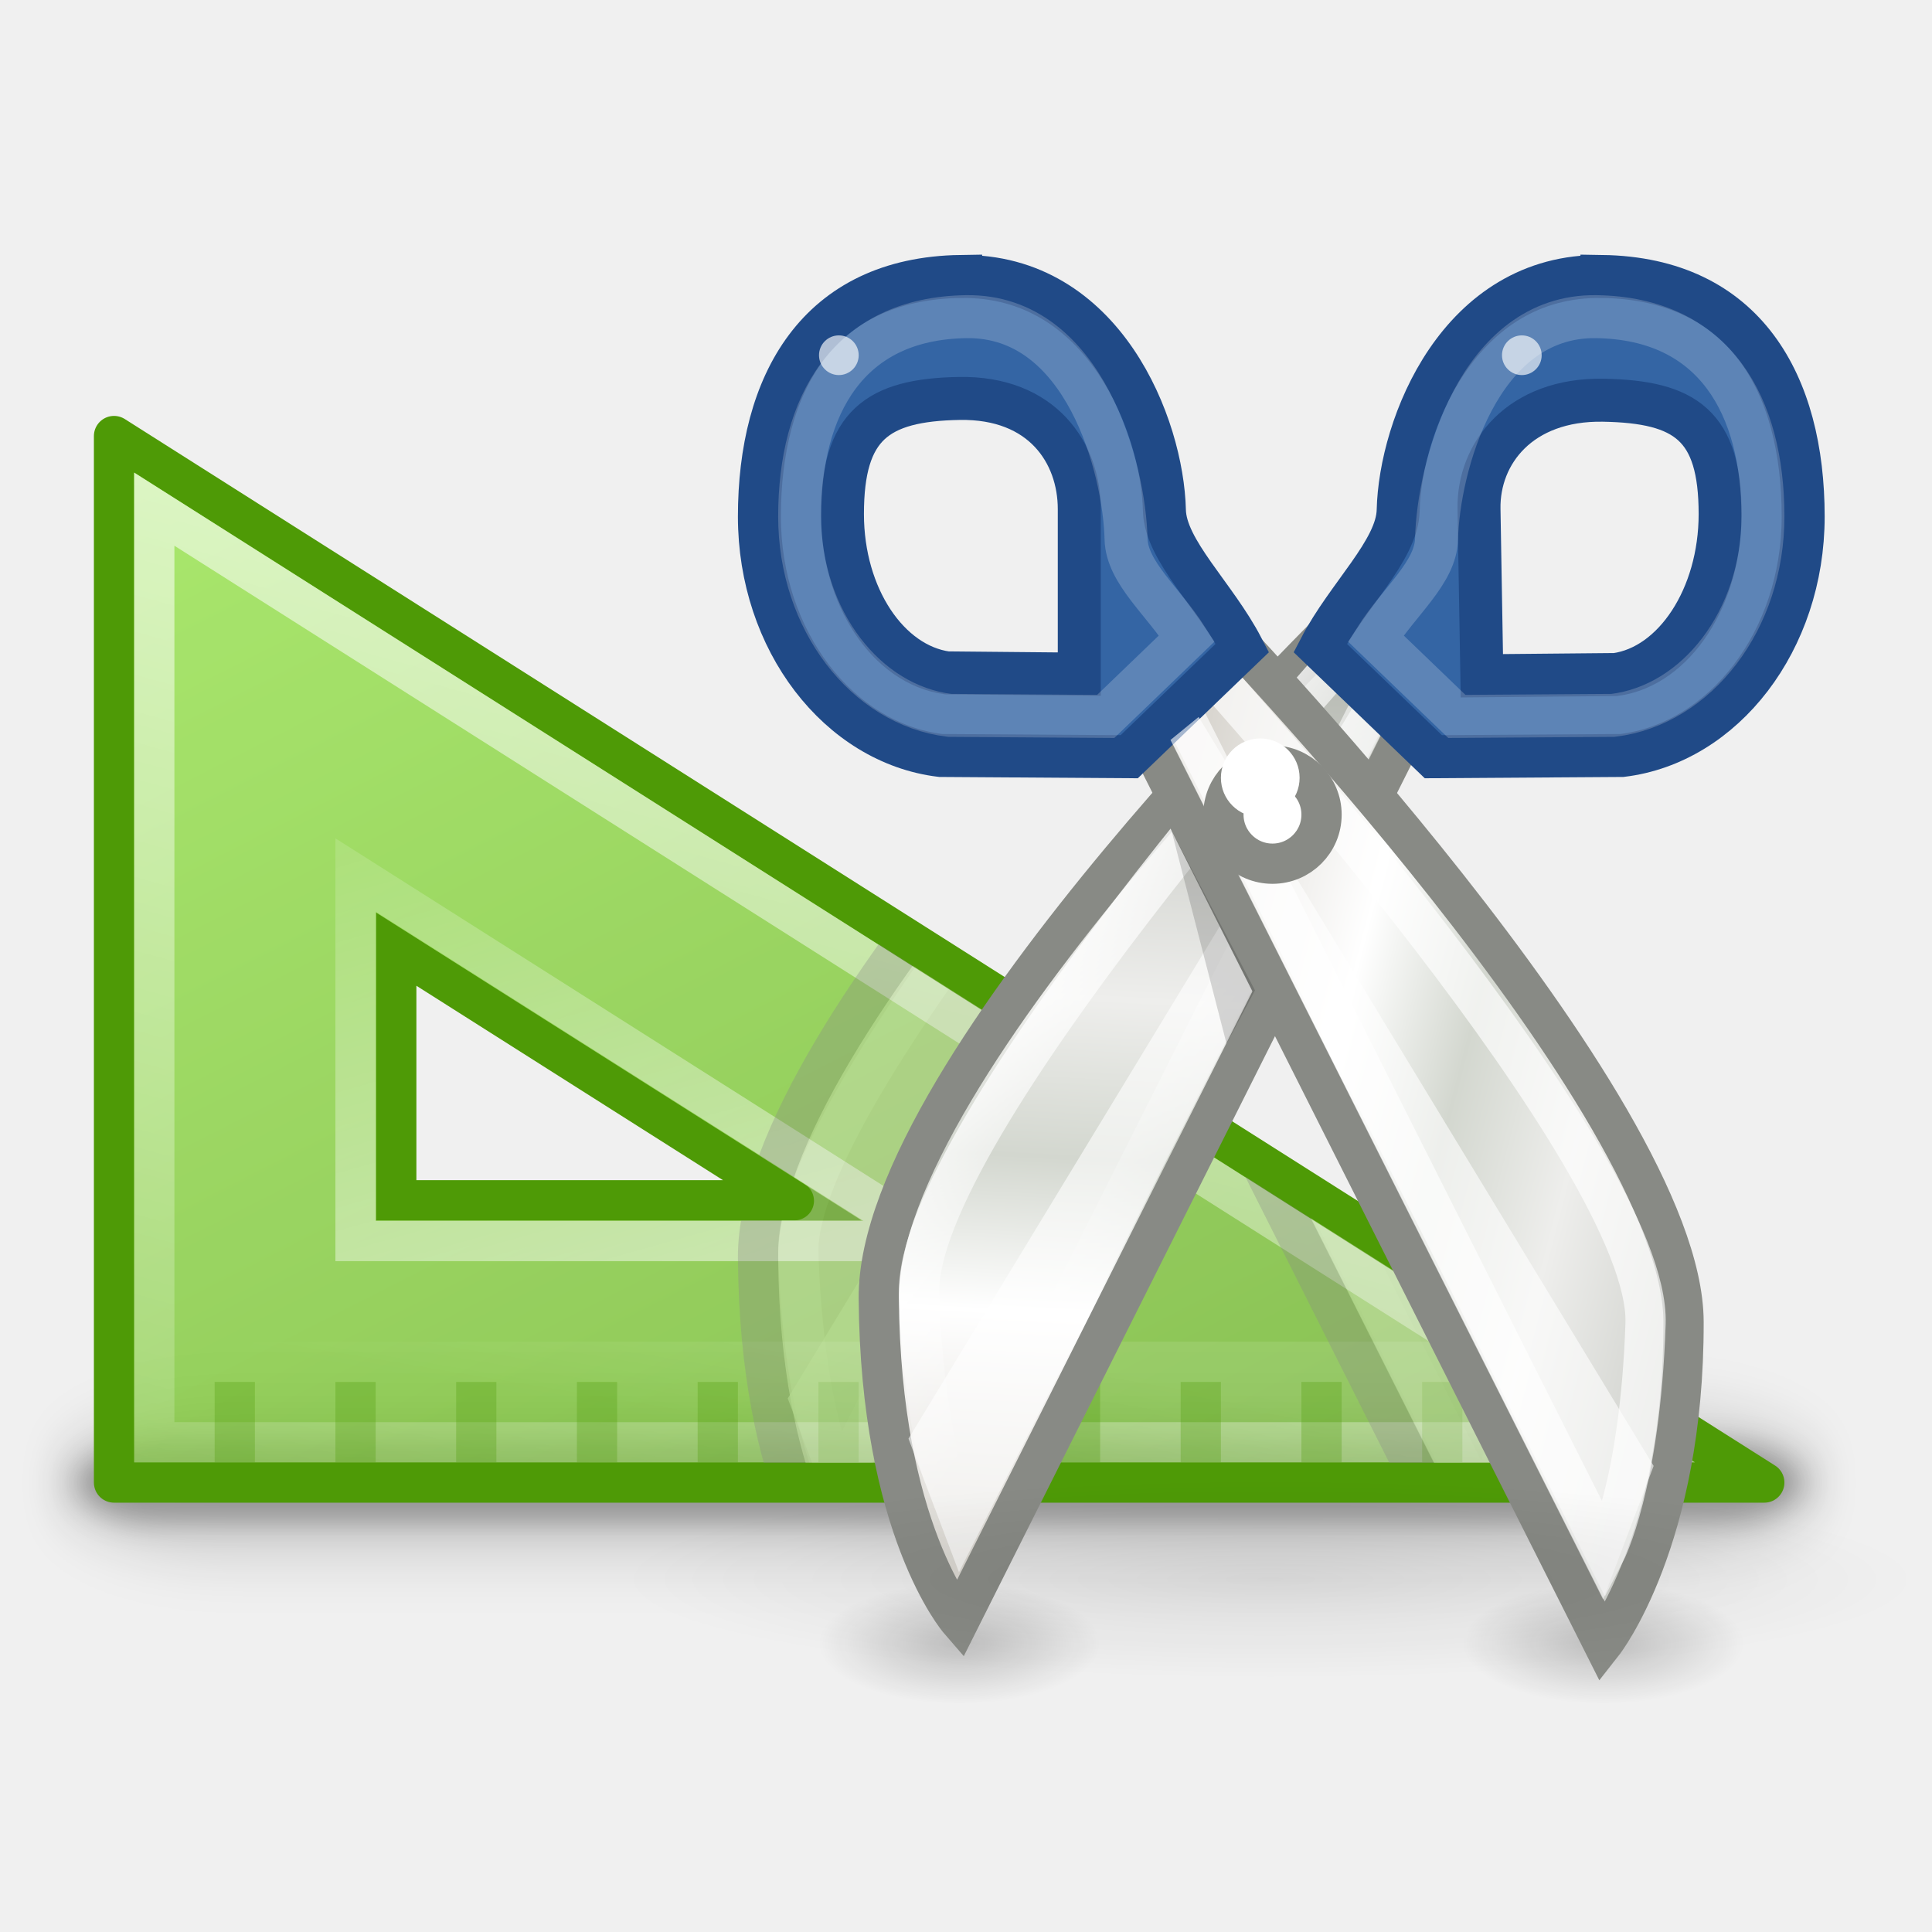
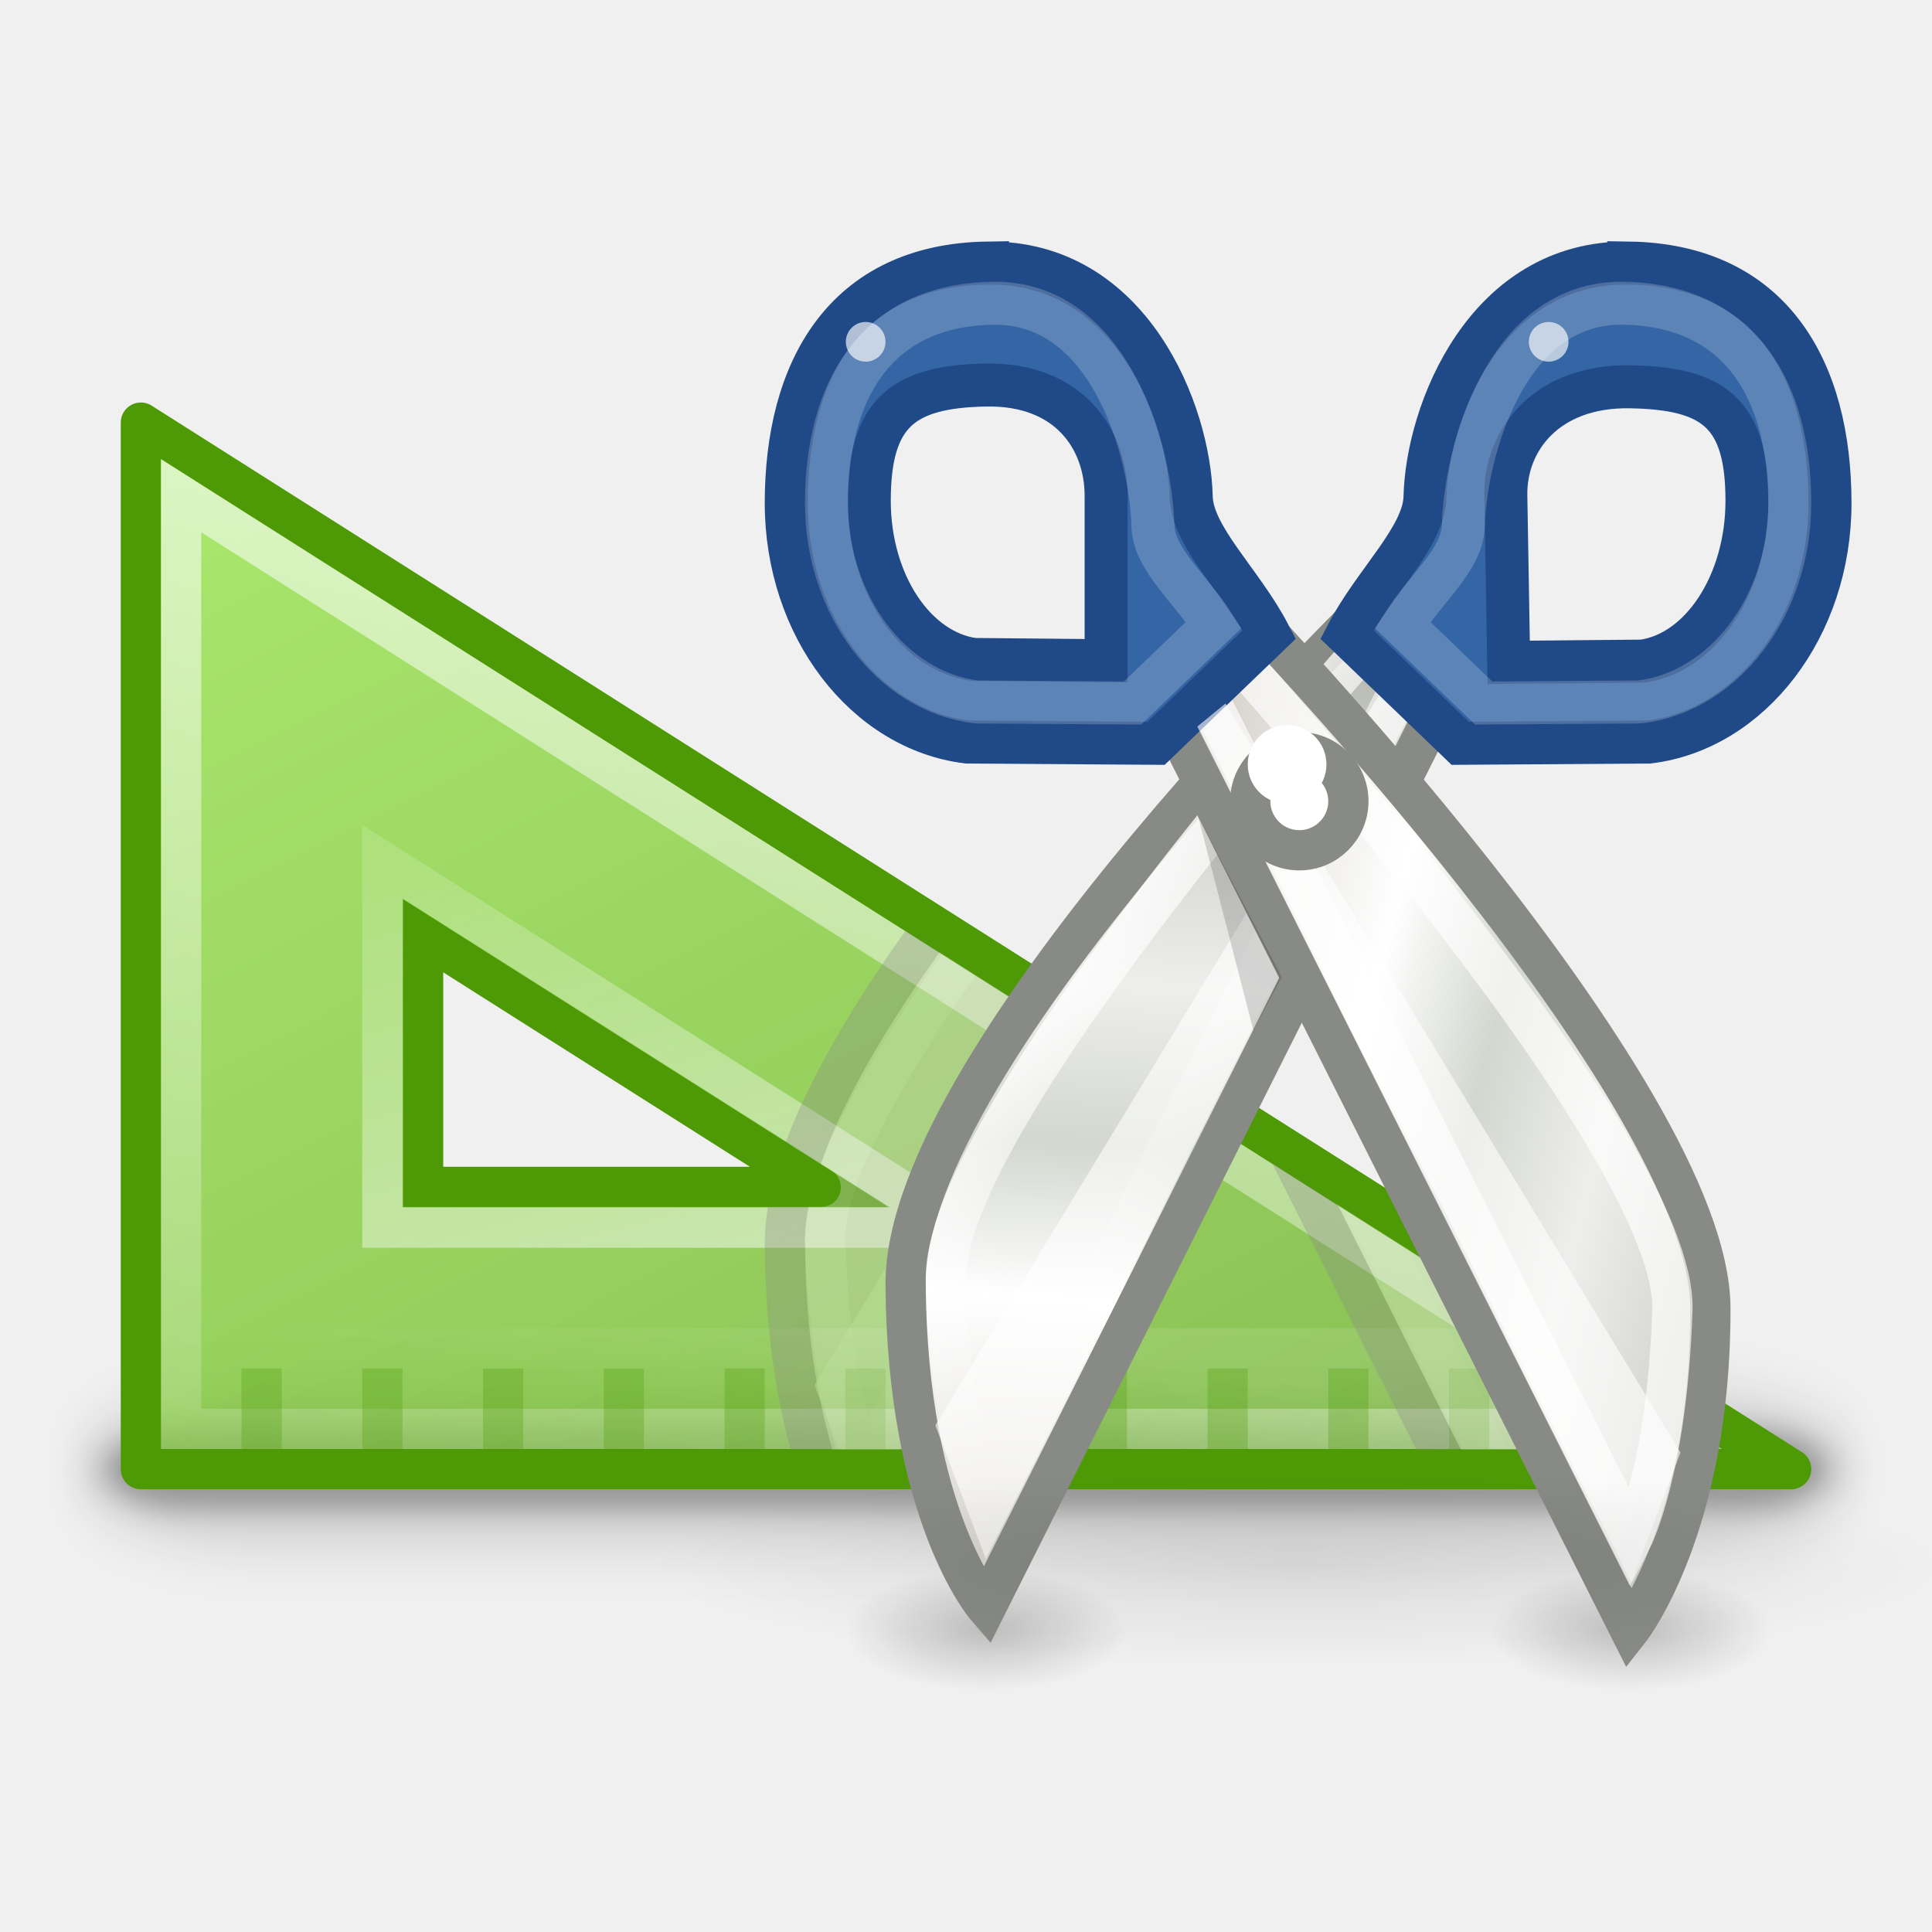
<svg xmlns="http://www.w3.org/2000/svg" xmlns:xlink="http://www.w3.org/1999/xlink" width="48" height="48" viewBox="0 0 48 48" version="1.1" id="svg1">
  <defs id="defs1">
-     <radialGradient r="2.607" fy="93.481" fx="321.689" cy="93.481" cx="321.689" gradientTransform="matrix(1.342305,0,0,0.5752736,-391.9718,-12.94362)" gradientUnits="userSpaceOnUse" id="radialGradient4238" xlink:href="#linearGradient4213-2" />
+     <radialGradient r="2.607" fy="93.481" fx="321.689" cy="93.481" cx="321.689" gradientTransform="matrix(1.342305,0,0,0.5752736,-391.3051,-13.27695)" gradientUnits="userSpaceOnUse" id="radialGradient4238" xlink:href="#linearGradient4213-2" />
    <linearGradient id="linearGradient4213-2">
      <stop style="stop-color:#000000;stop-opacity:1;" offset="0" id="stop4215-9" />
      <stop style="stop-color:#000000;stop-opacity:0;" offset="1" id="stop4217-8" />
    </linearGradient>
-     <radialGradient xlink:href="#linearGradient4213-2" id="radialGradient4219" cx="321.689" cy="93.481" fx="321.689" fy="93.481" r="2.607" gradientTransform="matrix(1.342305,0,0,0.5752736,-407.9719,-12.94362)" gradientUnits="userSpaceOnUse" />
+     <radialGradient xlink:href="#linearGradient4213-2" id="radialGradient4219" cx="321.689" cy="93.481" fx="321.689" fy="93.481" r="2.607" gradientTransform="matrix(1.342305,0,0,0.5752736,-407.3052,-13.27695)" gradientUnits="userSpaceOnUse" />
    <filter color-interpolation-filters="sRGB" id="filter4179-8" x="-0.019" width="1.037" y="-0.409" height="1.817">
      <feGaussianBlur stdDeviation="0.341" id="feGaussianBlur4181-3" />
    </filter>
    <filter id="filter4179" x="-0.019" width="1.037" y="-0.409" height="1.817">
      <feGaussianBlur stdDeviation="0.341" id="feGaussianBlur4181" />
    </filter>
    <linearGradient xlink:href="#linearGradient12862" id="linearGradient13079" gradientUnits="userSpaceOnUse" x1="1533.74" y1="1009.605" x2="1511.76" y2="966.396" />
    <linearGradient id="linearGradient12862">
      <stop style="stop-color:#4e9a06;stop-opacity:1;" offset="0" id="stop12864" />
      <stop style="stop-color:#8ae234;stop-opacity:1" offset="1" id="stop12866" />
    </linearGradient>
    <linearGradient xlink:href="#linearGradient12910" id="linearGradient13075" gradientUnits="userSpaceOnUse" x1="1527" y1="990" x2="1526.5" y2="992.995" />
    <linearGradient id="linearGradient12910">
      <stop style="stop-color:#ffffff;stop-opacity:1;" offset="0" id="stop12912" />
      <stop style="stop-color:#ffffff;stop-opacity:0;" offset="1" id="stop12914" />
    </linearGradient>
    <linearGradient xlink:href="#linearGradient12910" id="linearGradient13073" gradientUnits="userSpaceOnUse" x1="1542" y1="971.941" x2="1532" y2="1008" />
    <linearGradient xlink:href="#linearGradient12910" id="linearGradient13071" gradientUnits="userSpaceOnUse" x1="1519" y1="989.062" x2="1514.25" y2="972.125" />
    <clipPath clipPathUnits="userSpaceOnUse" id="clipPath4143">
      <path style="display:inline;fill:url(#linearGradient4147);fill-opacity:1;stroke:none;enable-background:new" id="path4145" d="m 300.986,65.383 v 24.631 h 38.84 z m 6.279,11.41 a 0.486,0.486 0 0 1 0.494,0.016 l 9.906,6.281 a 0.486,0.486 0 0 1 -0.26,0.896 H 307.5 A 0.486,0.486 0 0 1 307.014,83.5 v -6.281 a 0.486,0.486 0 0 1 0.252,-0.426 z" transform="translate(1.000005,-40)" />
    </clipPath>
    <linearGradient xlink:href="#linearGradient12862" id="linearGradient4147" gradientUnits="userSpaceOnUse" gradientTransform="translate(-1206,-903)" x1="1533.74" y1="1009.605" x2="1509.51" y2="959.396" />
    <linearGradient xlink:href="#linearGradient4297" id="linearGradient4303" x1="294.153" y1="51.732" x2="295.322" y2="29.649" gradientUnits="userSpaceOnUse" gradientTransform="translate(30)" />
    <linearGradient id="linearGradient4297">
      <stop style="stop-color:#d9d6d0;stop-opacity:1;" offset="0" id="stop4299" />
      <stop id="stop4309" offset="0.285" style="stop-color:#ffffff;stop-opacity:1" />
      <stop id="stop4305" offset="0.46" style="stop-color:#d3d7cf;stop-opacity:1" />
      <stop style="stop-color:#eeeeec;stop-opacity:1" offset="0.641" id="stop4307" />
      <stop style="stop-color:#babdb6;stop-opacity:1" offset="1" id="stop4301" />
    </linearGradient>
    <linearGradient xlink:href="#linearGradient12910" id="linearGradient4333" x1="318.25" y1="39.367" x2="323.698" y2="43.617" gradientUnits="userSpaceOnUse" />
    <linearGradient xlink:href="#linearGradient4297" id="linearGradient4341" x1="323.065" y1="40.708" x2="340.38" y2="45.216" gradientUnits="userSpaceOnUse" />
-     <radialGradient r="2.607" fy="93.481" fx="321.689" cy="93.481" cx="321.689" gradientTransform="matrix(6.203304,0,0,0.9469504,-1963.968,-49.28233)" gradientUnits="userSpaceOnUse" id="radialGradient4276" xlink:href="#linearGradient4213-2" />
+     <radialGradient r="2.607" fy="93.481" fx="321.689" cy="93.481" cx="321.689" gradientTransform="matrix(6.203304,0,0,0.9469504,-1963.302,-49.61566)" gradientUnits="userSpaceOnUse" id="radialGradient4276" xlink:href="#linearGradient4213-2" />
  </defs>
  <g id="layer1">
-     <ellipse style="color:#000000;display:inline;overflow:visible;visibility:visible;opacity:0.2;fill:url(#radialGradient4238);fill-opacity:1;fill-rule:nonzero;stroke:none;stroke-width:1.029;marker:none;enable-background:new" id="path4211-0" cx="39.833" cy="40.833" rx="3.5" ry="1.5" />
-     <ellipse style="color:#000000;display:inline;overflow:visible;visibility:visible;opacity:0.2;fill:url(#radialGradient4219);fill-opacity:1;fill-rule:nonzero;stroke:none;stroke-width:1.029;marker:none;enable-background:new" id="path4211" cx="23.833" cy="40.833" rx="3.5" ry="1.5" />
-     <rect style="color:#000000;display:inline;overflow:visible;visibility:visible;opacity:0.126;fill:#000000;fill-opacity:1;fill-rule:nonzero;stroke:none;stroke-width:1;marker:none;filter:url(#filter4179-8);enable-background:new" id="rect4149-7" width="44" height="2" x="299" y="89.5" rx="4.65" ry="1" transform="matrix(1.008002,0,0,1.925822,-300.2355,-137.4535)" />
-     <rect style="color:#000000;display:inline;overflow:visible;visibility:visible;opacity:0.284;fill:#000000;fill-opacity:1;fill-rule:nonzero;stroke:none;stroke-width:1;marker:none;filter:url(#filter4179);enable-background:new" id="rect4149" width="44" height="2" x="299" y="89.5" rx="2.057" ry="1" transform="matrix(0.972155,0,0,1,-288.7284,-53.66668)" />
-     <g style="display:inline;enable-background:new" id="g13083" transform="translate(-1503.667,-956.6667)">
+     <ellipse style="color:#000000;display:inline;overflow:visible;visibility:visible;opacity:0.2;fill:url(#radialGradient4238);fill-opacity:1;fill-rule:nonzero;stroke:none;stroke-width:1.029;marker:none;enable-background:new" id="path4211-0" cx="40.5" cy="40.5" rx="3.5" ry="1.5" />
+     <ellipse style="color:#000000;display:inline;overflow:visible;visibility:visible;opacity:0.2;fill:url(#radialGradient4219);fill-opacity:1;fill-rule:nonzero;stroke:none;stroke-width:1.029;marker:none;enable-background:new" id="path4211" cx="24.5" cy="40.5" rx="3.5" ry="1.5" />
+     <rect style="color:#000000;display:inline;overflow:visible;visibility:visible;opacity:0.126;fill:#000000;fill-opacity:1;fill-rule:nonzero;stroke:none;stroke-width:1;marker:none;filter:url(#filter4179-8);enable-background:new" id="rect4149-7" width="44" height="2" x="299" y="89.5" rx="4.65" ry="1" transform="matrix(1.008002,0,0,1.925822,-299.5688,-137.7868)" />
+     <rect style="color:#000000;display:inline;overflow:visible;visibility:visible;opacity:0.284;fill:#000000;fill-opacity:1;fill-rule:nonzero;stroke:none;stroke-width:1;marker:none;filter:url(#filter4179);enable-background:new" id="rect4149" width="44" height="2" x="299" y="89.5" rx="2.057" ry="1" transform="matrix(0.972155,0,0,1,-288.0617,-54.00001)" />
+     <g style="display:inline;enable-background:new" id="g13083" transform="translate(-1503,-957)">
      <path id="path12857" d="m 1506.5,967.5 v 26 h 41 z m 7,12.719 9.906,6.281 H 1513.5 Z" style="display:inline;opacity:0.7;fill:url(#linearGradient13079);fill-opacity:1;stroke:none" />
      <path id="rect12907" d="m 1510,990 h 32 l 4,2.994 h -39 z" style="opacity:0.1;fill:url(#linearGradient13075);fill-opacity:1;stroke:none" />
      <path id="path12849" d="m 1506.5,967.5 v 26 h 41 z" style="display:inline;fill:none;stroke:#4e9a06;stroke-width:1;stroke-linecap:butt;stroke-linejoin:round;stroke-miterlimit:4;stroke-opacity:1" />
      <path d="m 1513.512,980.248 v 6.24 h 9.84 z" id="path12855" style="display:inline;fill:none;stroke:#4e9a06;stroke-width:1;stroke-linecap:butt;stroke-linejoin:miter;stroke-miterlimit:4;stroke-opacity:1" />
      <path d="M 1507.5,969.316 V 992.5 h 36.557 z" id="path12872" style="display:inline;opacity:0.7;fill:none;stroke:url(#linearGradient13073);stroke-width:1;stroke-linecap:butt;stroke-linejoin:miter;stroke-miterlimit:4;stroke-opacity:1" />
      <path d="M 1512.5,978.404 V 987.5 h 14.342 z" id="path12887" style="display:inline;opacity:0.5;fill:none;stroke:url(#linearGradient13071);stroke-width:1;stroke-linecap:butt;stroke-linejoin:miter;stroke-miterlimit:4;stroke-opacity:1" />
      <g transform="translate(0,1)" style="opacity:0.3;fill:#4e9a06" id="g12932" />
      <g style="opacity:0.3;fill:#4e9a06" id="g12974">
        <rect style="fill:#4e9a06;fill-opacity:1;stroke:none" id="rect12943" width="2" height="1" x="991" y="-1510" transform="rotate(90)" />
        <rect style="display:inline;fill:#4e9a06;fill-opacity:1;stroke:none" id="rect12945" width="2" height="1" x="991" y="-1513" transform="rotate(90)" />
        <rect style="display:inline;fill:#4e9a06;fill-opacity:1;stroke:none" id="rect12947" width="2" height="1" x="991" y="-1516" transform="rotate(90)" />
        <rect style="display:inline;fill:#4e9a06;fill-opacity:1;stroke:none" id="rect12949" width="2" height="1" x="991" y="-1519" transform="rotate(90)" />
        <rect style="display:inline;fill:#4e9a06;fill-opacity:1;stroke:none" id="rect12951" width="2" height="1" x="991" y="-1522" transform="rotate(90)" />
        <rect style="display:inline;fill:#4e9a06;fill-opacity:1;stroke:none" id="rect12953" width="2" height="1" x="991" y="-1525" transform="rotate(90)" />
        <rect style="display:inline;fill:#4e9a06;fill-opacity:1;stroke:none" id="rect12955" width="2" height="1" x="991" y="-1528" transform="rotate(90)" />
        <rect style="display:inline;fill:#4e9a06;fill-opacity:1;stroke:none" id="rect12964" width="2" height="1" x="991" y="-1531" transform="rotate(90)" />
        <rect style="display:inline;fill:#4e9a06;fill-opacity:1;stroke:none" id="rect12966" width="2" height="1" x="991" y="-1534" transform="rotate(90)" />
        <rect style="display:inline;fill:#4e9a06;fill-opacity:1;stroke:none" id="rect12968" width="2" height="1" x="991" y="-1537" transform="rotate(90)" />
        <rect style="display:inline;fill:#4e9a06;fill-opacity:1;stroke:none" id="rect12970" width="2" height="1" x="991" y="-1540" transform="rotate(90)" />
        <rect style="display:inline;fill:#4e9a06;fill-opacity:1;stroke:none" id="rect12972" width="2" height="1" x="991" y="-1543" transform="rotate(90)" />
      </g>
    </g>
-     <g style="display:inline;opacity:0.33;enable-background:new" id="g3139-5" transform="translate(-298.6667,-13.66668)" clip-path="url(#clipPath4143)">
+     <g style="display:inline;opacity:0.33;enable-background:new" id="g3139-5" transform="translate(-298,-14.00001)" clip-path="url(#clipPath4143)">
      <path d="M 319.555,50.141 331.161,30.646 320.412,52 Z" id="path10844-9" style="opacity:0.6;fill:#ffffff;fill-opacity:1;fill-rule:evenodd;stroke:none" />
      <path d="m 319.5,52.921 c 0,0 -1.961,-2.263 -2,-8.002 -0.039,-5.79 12.045,-17.379 12.045,-17.379 l 1.883,1.617 z" id="path10784-1" style="fill:#d9d6d0;fill-opacity:1;fill-rule:evenodd;stroke:#888a85;stroke-width:1px;stroke-linecap:butt;stroke-linejoin:miter;stroke-opacity:1" />
      <path d="m 319.502,50.5 c 0,0 -0.868,-1.665 -1.001,-5.683 -0.133,-4.055 10.723,-16.082 10.723,-16.082 l 0.974,0.53 z" id="path10848-2" style="opacity:0.4;fill:none;stroke:#ffffff;stroke-width:1px;stroke-linecap:butt;stroke-linejoin:miter;stroke-opacity:1" />
      <path d="m 318.238,48.41 11.305,-18.608 0.699,0.572 -10.75,21.354 z" id="path12233-0" style="opacity:0.6;fill:#ffffff;fill-opacity:1;fill-rule:evenodd;stroke:none" />
      <path d="m 335.494,53.485 c 0,0 2.012,-2.561 2,-7.977 -0.012,-5.416 -11.742,-17.576 -11.742,-17.576 l -2.186,1.864 z" id="path10786-8" style="fill:#d9d6d0;fill-opacity:1;fill-rule:evenodd;stroke:#888a85;stroke-width:1px;stroke-linecap:butt;stroke-linejoin:miter;stroke-opacity:1" />
      <path d="m 335.549,51.231 c 0,0 0.868,-1.665 1.001,-5.683 C 336.683,41.493 325.828,29.465 325.828,29.465 l -0.974,0.53 z" id="path10846-3" style="opacity:0.4;fill:none;stroke:#ffffff;stroke-width:1px;stroke-linecap:butt;stroke-linejoin:miter;stroke-opacity:1" />
      <path d="m 336.751,49.087 -11.305,-18.608 -0.699,0.572 10.749,21.354 z" id="path10842-3" style="opacity:0.6;fill:#ffffff;fill-opacity:1;fill-rule:evenodd;stroke:none" />
      <path d="m 324.77,33.295 2.077,3.977 -0.707,1.326 z" id="path2799-0" style="display:inline;overflow:visible;visibility:visible;opacity:0.156;fill:#000000;fill-opacity:1;fill-rule:nonzero;stroke:none;stroke-width:1;marker:none" />
    </g>
-     <g id="g3139" transform="translate(-295.6667,-12.66668)" style="display:inline;enable-background:new">
+     <g id="g3139" transform="translate(-295,-13.00001)" style="display:inline;enable-background:new">
      <path d="M 319.555,50.141 331.161,30.646 320.412,52 Z" id="path10844" style="opacity:0.6;fill:#ffffff;fill-opacity:1;fill-rule:evenodd;stroke:none" />
      <path d="m 319.5,52.921 c 0,0 -1.961,-2.263 -2,-8.002 -0.039,-5.79 12.045,-17.379 12.045,-17.379 l 1.883,1.617 z" id="path10784" style="fill:url(#linearGradient4303);fill-opacity:1;fill-rule:evenodd;stroke:#888a85;stroke-width:1px;stroke-linecap:butt;stroke-linejoin:miter;stroke-opacity:1" />
      <path d="m 319.502,50.5 c 0,0 -0.868,-1.665 -1.001,-5.683 -0.133,-4.055 10.723,-16.082 10.723,-16.082 l 0.974,0.53 z" id="path10848" style="opacity:1;fill:none;stroke:url(#linearGradient4333);stroke-width:1px;stroke-linecap:butt;stroke-linejoin:miter;stroke-opacity:1" />
      <path d="m 318.238,48.41 11.305,-18.608 0.699,0.572 -10.75,21.354 z" id="path12233" style="opacity:0.6;fill:#ffffff;fill-opacity:1;fill-rule:evenodd;stroke:none" />
      <path d="m 335.466,19.535 c 3.564,0.053 5,2.673 5,5.966 0,3.087 -1.98,5.629 -4.5,5.935 l -4.688,0.031 -2.812,-2.703 c 0.676,-1.303 1.914,-2.416 1.938,-3.418 0.048,-2.093 1.5,-5.863 5.062,-5.81 z m 0.031,3.075 c -2.058,-0.035 -3.109,1.308 -3.085,2.704 l 0.071,4.142 3.326,-0.031 c 1.456,-0.204 2.594,-1.929 2.594,-3.987 0,-2.195 -0.848,-2.793 -2.906,-2.828 z" id="path10822" style="fill:#3465a4;fill-opacity:1;stroke:#204a87;stroke-width:1.068;stroke-linecap:round;stroke-linejoin:miter;stroke-miterlimit:4;stroke-dasharray:none;stroke-opacity:1" />
      <path d="m 335.494,53.485 c 0,0 2.012,-2.561 2,-7.977 -0.012,-5.416 -11.742,-17.576 -11.742,-17.576 l -2.186,1.864 z" id="path10786" style="fill:url(#linearGradient4341);fill-opacity:1;fill-rule:evenodd;stroke:#888a85;stroke-width:1px;stroke-linecap:butt;stroke-linejoin:miter;stroke-opacity:1" />
      <path d="m 335.549,51.231 c 0,0 0.868,-1.665 1.001,-5.683 C 336.683,41.493 325.828,29.465 325.828,29.465 l -0.974,0.53 z" id="path10846" style="opacity:0.665;fill:none;stroke:#ffffff;stroke-width:1px;stroke-linecap:butt;stroke-linejoin:miter;stroke-opacity:1" />
      <path d="m 319.534,19.535 c -3.564,0.053 -5,2.673 -5,5.966 0,3.087 1.98,5.629 4.5,5.935 l 4.688,0.031 2.812,-2.703 c -0.676,-1.303 -1.914,-2.416 -1.938,-3.418 -0.048,-2.093 -1.5,-5.863 -5.062,-5.81 z m -0.031,3.031 c 2.058,-0.035 2.978,1.352 2.978,2.748 v 4.101 l -3.29,-0.031 c -1.456,-0.204 -2.594,-1.888 -2.594,-3.946 0,-2.195 0.848,-2.837 2.906,-2.872 z" id="path10805" style="fill:#3465a4;fill-opacity:1;stroke:#204a87;stroke-width:1.068;stroke-linecap:round;stroke-linejoin:miter;stroke-miterlimit:4;stroke-dasharray:none;stroke-opacity:1" />
      <path d="m 336.751,49.087 -11.305,-18.608 -0.699,0.572 10.749,21.354 z" id="path10842" style="opacity:0.6;fill:#ffffff;fill-opacity:1;fill-rule:evenodd;stroke:none" />
      <path d="m 319.672,20.534 c -2.949,0.044 -4.138,2.225 -4.138,4.966 0,2.57 1.639,4.685 3.724,4.94 l 3.88,0.026 2.015,-1.938 c -0.59,-0.928 -1.49,-1.636 -1.51,-2.47 -0.04,-1.742 -1.023,-5.568 -3.971,-5.524 z" id="path12235" style="opacity:0.2;fill:none;stroke:#ffffff;stroke-width:1.068;stroke-linecap:round;stroke-linejoin:miter;stroke-miterlimit:4;stroke-dasharray:none;stroke-opacity:1" />
      <path d="m 335.328,20.534 c 2.949,0.044 4.138,2.225 4.138,4.966 0,2.57 -1.639,4.685 -3.724,4.94 l -3.88,0.026 -2.015,-1.938 c 0.59,-0.928 1.49,-1.636 1.51,-2.47 0.04,-1.742 1.023,-5.568 3.971,-5.524 z" id="path12237" style="opacity:0.2;fill:none;stroke:#ffffff;stroke-width:1.068;stroke-linecap:round;stroke-linejoin:miter;stroke-miterlimit:4;stroke-dasharray:none;stroke-opacity:1" />
      <circle transform="translate(296,10)" id="path2797" style="display:inline;overflow:visible;visibility:visible;fill:#ffffff;fill-opacity:1;fill-rule:nonzero;stroke:#888a85;stroke-width:1;stroke-linecap:butt;stroke-linejoin:miter;stroke-miterlimit:4;stroke-dasharray:none;stroke-dashoffset:0;stroke-opacity:1;marker:none" cx="31.281" cy="22.906" r="1.219" />
      <path d="m 324.77,33.295 2.077,3.977 -0.707,1.326 z" id="path2799" style="display:inline;overflow:visible;visibility:visible;opacity:0.156;fill:#000000;fill-opacity:1;fill-rule:nonzero;stroke:none;stroke-width:1;marker:none" />
      <circle id="path2801" style="display:inline;overflow:visible;visibility:visible;opacity:0.648;fill:#ffffff;fill-opacity:1;fill-rule:nonzero;stroke:none;stroke-width:1;marker:none" transform="matrix(0.825663,0,0,0.825663,302.5148,11.28956)" cx="37.499" cy="12.357" r="0.597" />
      <circle id="path2803" style="display:inline;overflow:visible;visibility:visible;opacity:0.648;fill:#ffffff;fill-opacity:1;fill-rule:nonzero;stroke:none;stroke-width:1;marker:none" transform="matrix(0.825663,0,0,0.825663,285.5461,11.28956)" cx="37.499" cy="12.357" r="0.597" />
      <circle id="path2805" style="display:inline;overflow:visible;visibility:visible;fill:#ffffff;fill-opacity:1;fill-rule:nonzero;stroke:none;stroke-width:1;marker:none" transform="matrix(1.637526,0,0,1.637526,265.5718,11.7562)" cx="37.499" cy="12.357" r="0.597" />
    </g>
-     <ellipse style="color:#000000;display:inline;overflow:visible;visibility:visible;opacity:0.088;fill:url(#radialGradient4276);fill-opacity:1;fill-rule:nonzero;stroke:none;stroke-width:2.839;marker:none;enable-background:new" id="path4211-0-5" cx="31.569" cy="39.239" rx="16.175" ry="2.469" />
+     <ellipse style="color:#000000;display:inline;overflow:visible;visibility:visible;opacity:0.088;fill:url(#radialGradient4276);fill-opacity:1;fill-rule:nonzero;stroke:none;stroke-width:2.839;marker:none;enable-background:new" id="path4211-0-5" cx="32.236" cy="38.906" rx="16.175" ry="2.469" />
  </g>
</svg>
